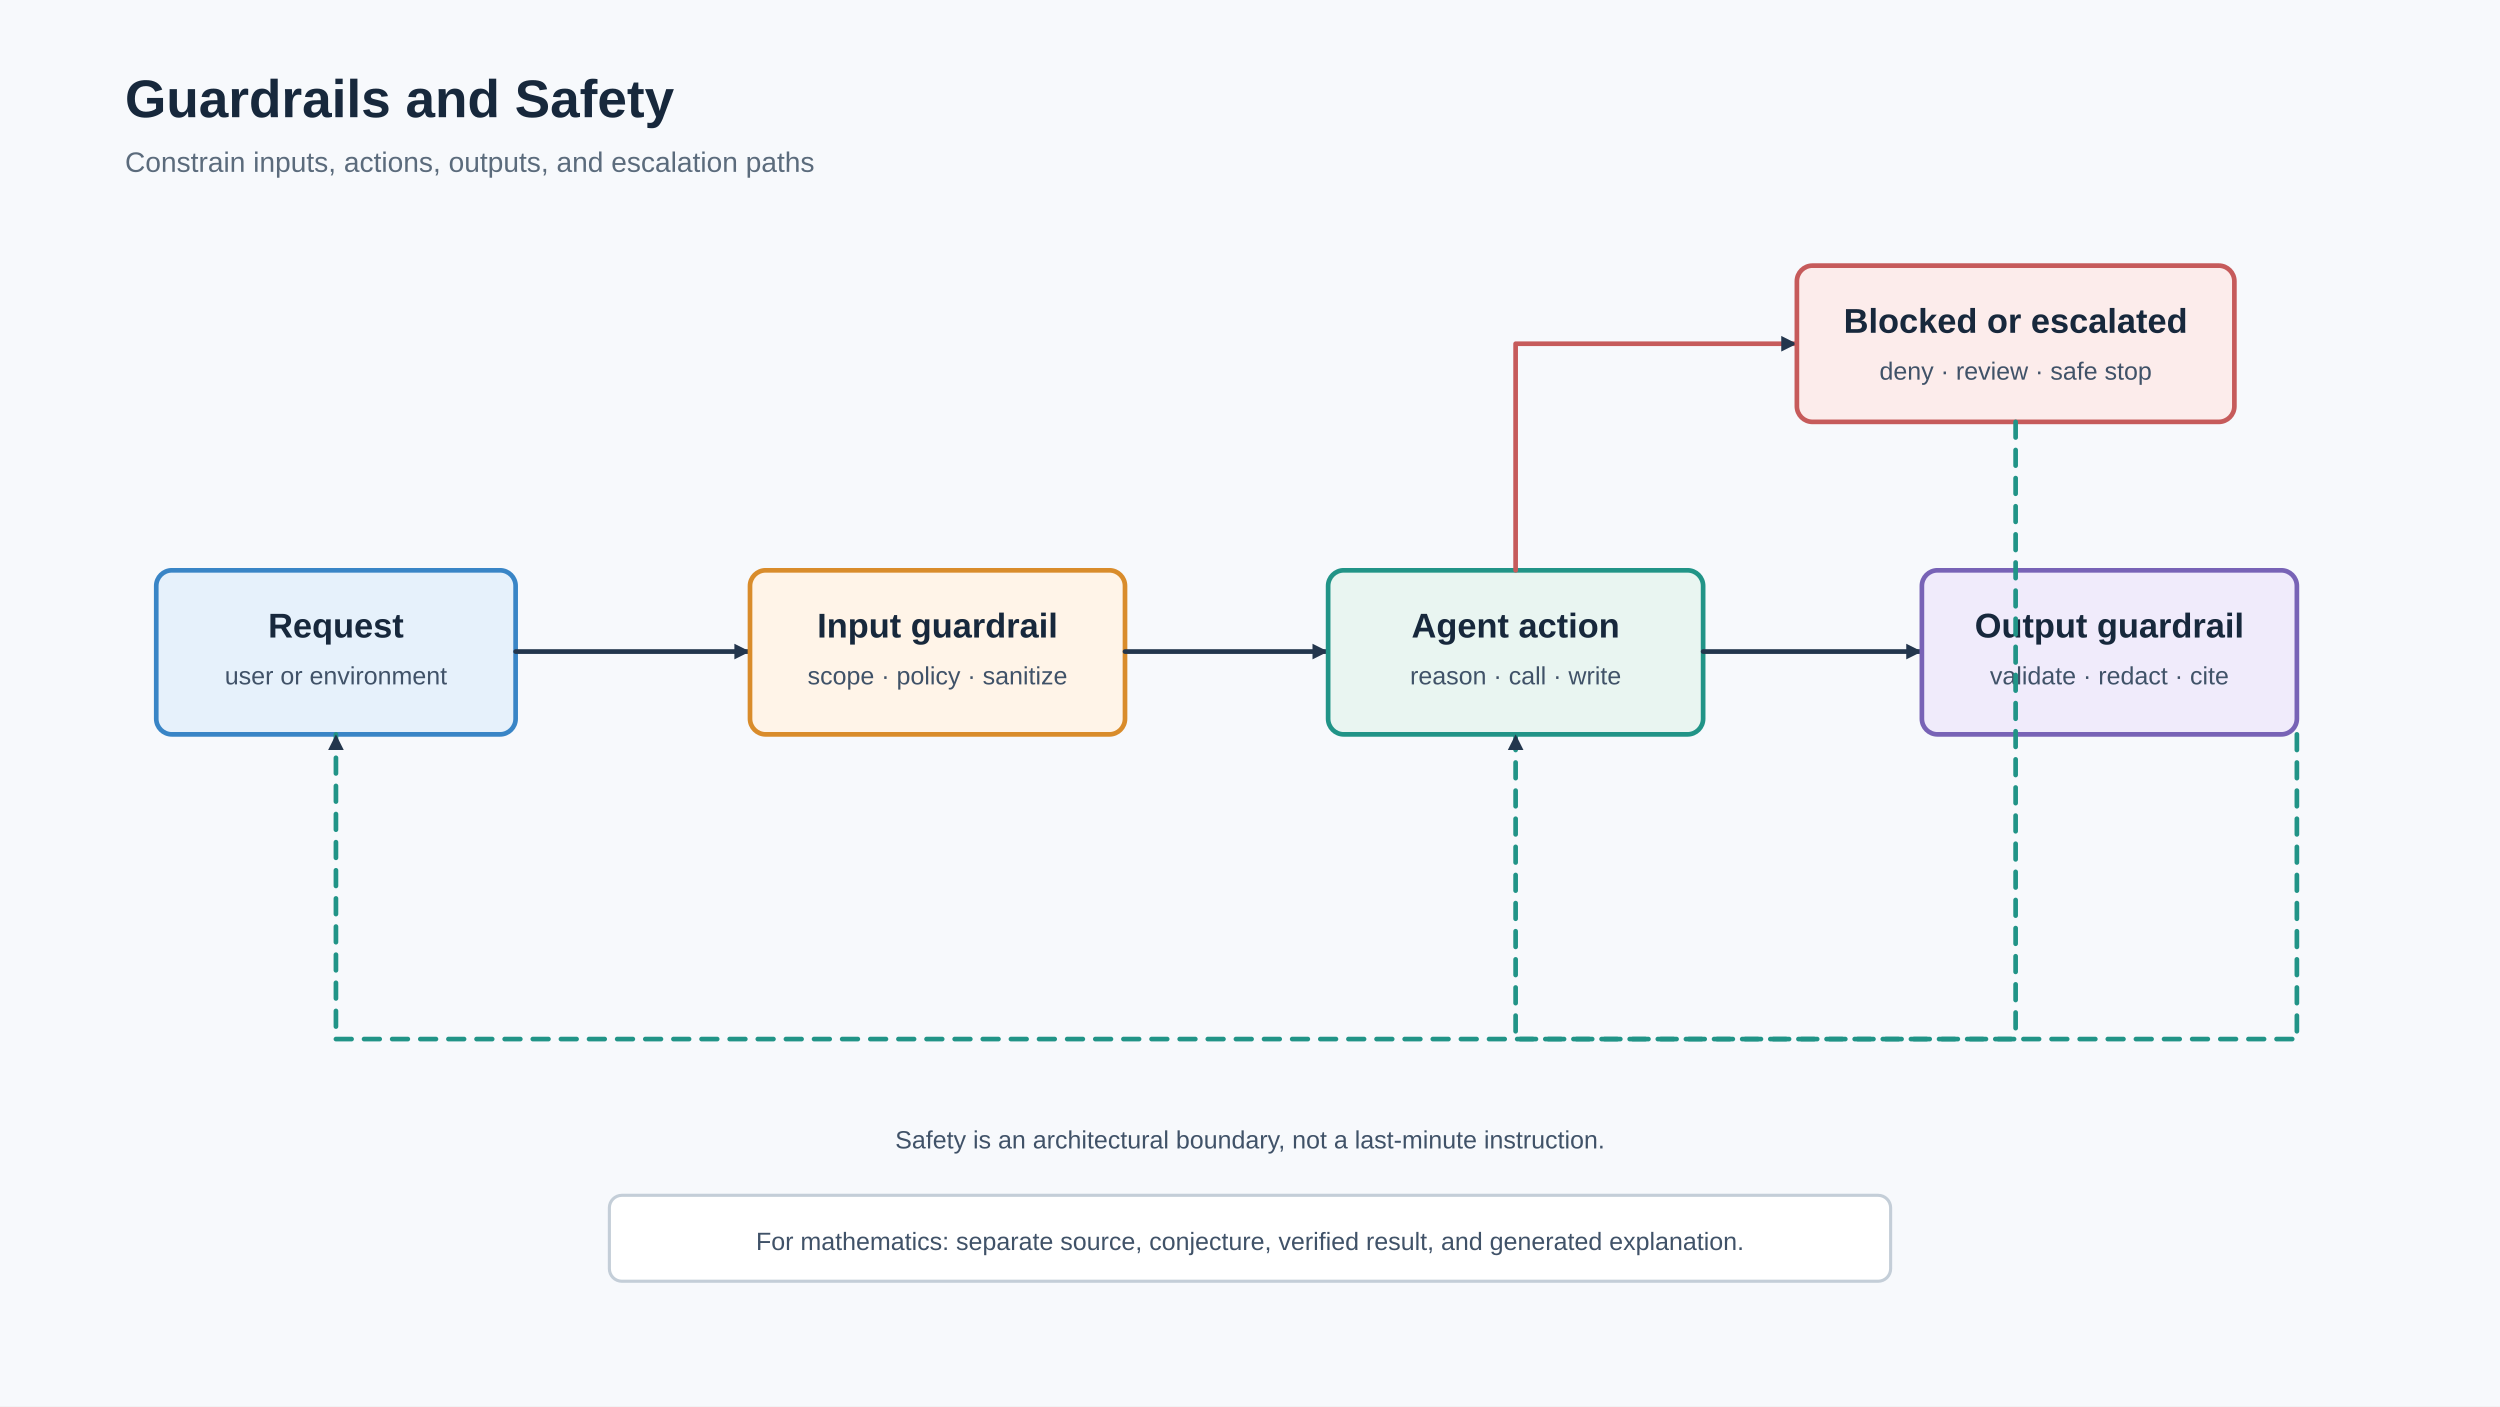
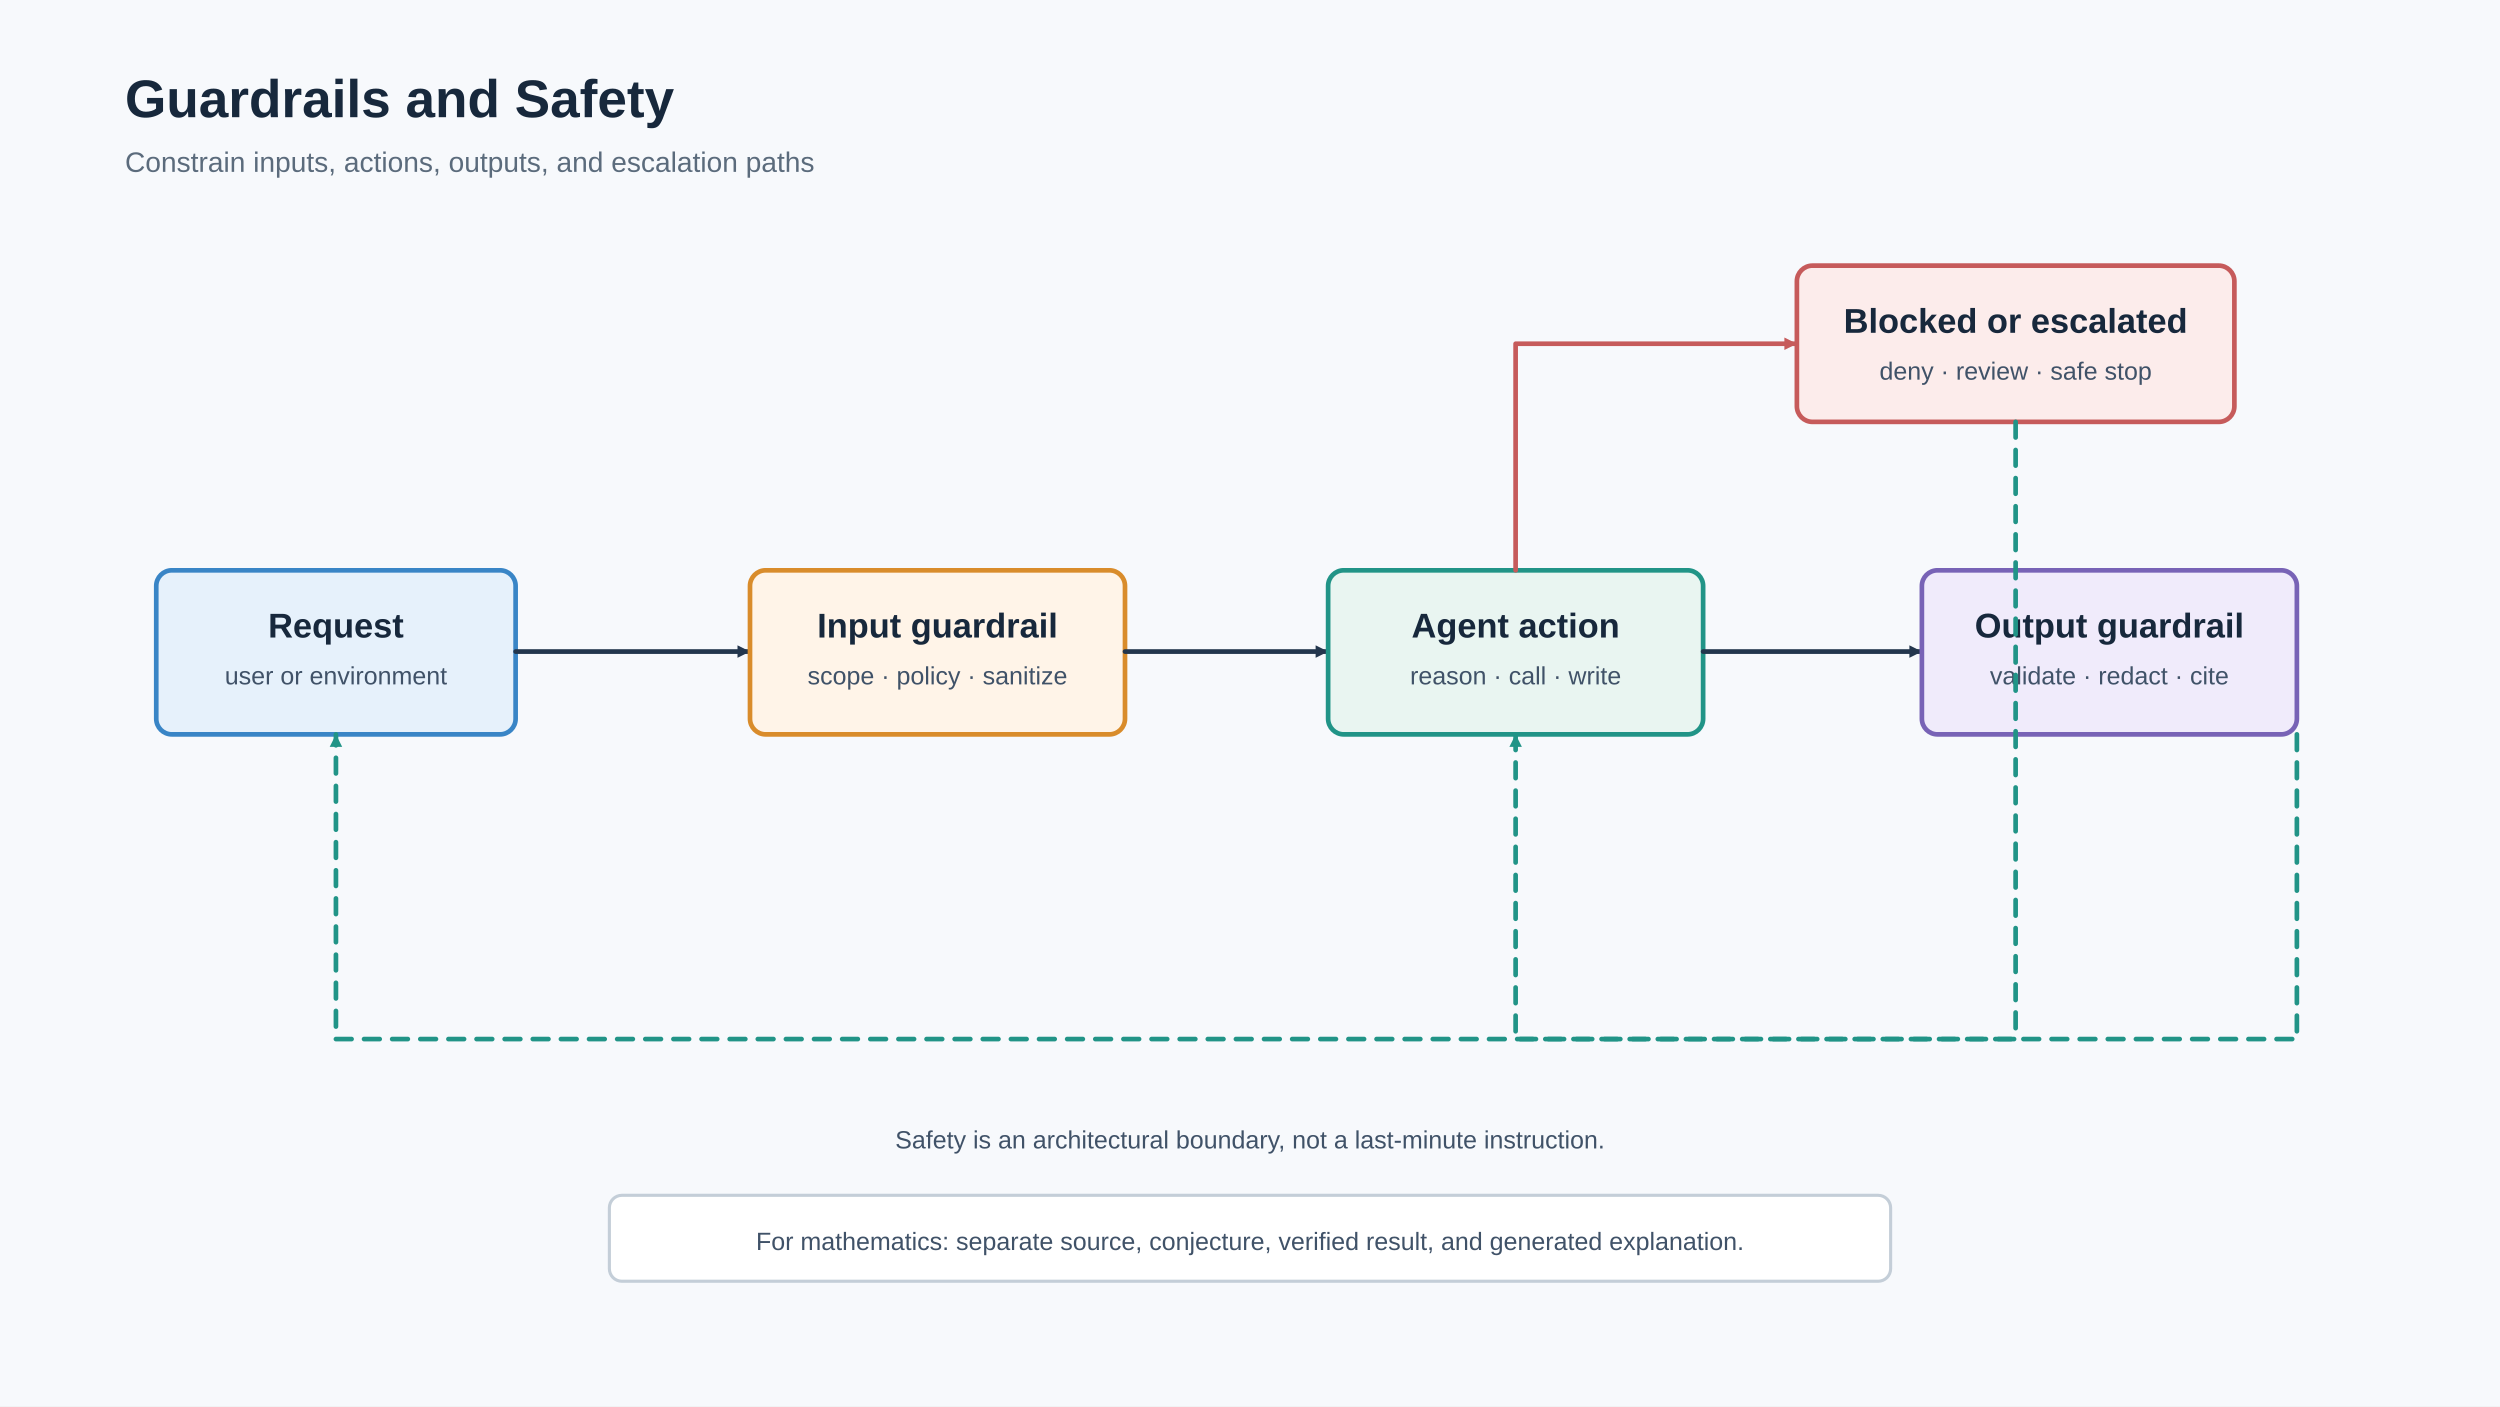
<svg xmlns="http://www.w3.org/2000/svg" width="1600" height="900" viewBox="0 0 1600 900">
  <defs>
-     <marker id="a" markerWidth="10" markerHeight="10" markerUnits="userSpaceOnUse" refX="10" refY="5" orient="auto">
-       <path d="M0 0L10 5 0 10Z" fill="#23364d" />
+     <marker id="a" viewBox="0 0 10 10" markerWidth="8" markerHeight="8" markerUnits="userSpaceOnUse" refX="10" refY="5" orient="auto">
+       <path d="M0 0 L10 5 L0 10 Z" fill="#23364d" />
    </marker>
-     <style>.t{font:700 34px Arial;fill:#17283c}.u{font:400 18px Arial;fill:#5b6b7c}.h{font:700 22px Arial;fill:#17283c}.s{font:400 16px Arial;fill:#405268}.b{stroke-width:3}.l{stroke:#23364d;stroke-width:3;fill:none;marker-end:url(#a);stroke-linecap:round;stroke-linejoin:round}.r{stroke:#c65b5b;stroke-width:3;fill:none;marker-end:url(#a);stroke-linecap:round;stroke-linejoin:round}.d{stroke:#219487;stroke-width:3;stroke-dasharray:10 8;fill:none;marker-end:url(#a);stroke-linecap:round;stroke-linejoin:round}</style>
+     <marker id="d-arrow" viewBox="0 0 10 10" markerWidth="8" markerHeight="8" markerUnits="userSpaceOnUse" refX="10" refY="5" orient="auto">
+       <path d="M0 0 L10 5 L0 10 Z" fill="#219487" />
+     </marker>
+     <marker id="r-arrow" viewBox="0 0 10 10" markerWidth="8" markerHeight="8" markerUnits="userSpaceOnUse" refX="10" refY="5" orient="auto">
+       <path d="M0 0 L10 5 L0 10 Z" fill="#c65b5b" />
+     </marker>
+     <style>.t{font:700 34px Arial;fill:#17283c}.u{font:400 18px Arial;fill:#5b6b7c}.h{font:700 22px Arial;fill:#17283c}.s{font:400 16px Arial;fill:#405268}.b{stroke-width:3}.l{stroke:#23364d;stroke-width:3;fill:none;marker-end:url(#a);stroke-linecap:round;stroke-linejoin:round}.r{stroke:#c65b5b;stroke-width:3;fill:none;marker-end:url(#r-arrow);stroke-linecap:round;stroke-linejoin:round}.d{stroke:#219487;stroke-width:3;stroke-dasharray:10 8;fill:none;marker-end:url(#d-arrow);stroke-linecap:round;stroke-linejoin:round}</style>
  </defs>
  <rect width="1600" height="900" fill="#f7f9fc" />
  <text x="80" y="75" class="t">Guardrails and Safety</text>
  <text x="80" y="110" class="u">Constrain inputs, actions, outputs, and escalation paths</text>
  <rect x="100" y="365" width="230" height="105" rx="10" fill="#e6f1fb" stroke="#3985c6" class="b" />
  <text x="215" y="408" text-anchor="middle" class="h">Request</text>
  <text x="215" y="438" text-anchor="middle" class="s">user or environment</text>
  <path d="M330 417H480" class="l" />
  <rect x="480" y="365" width="240" height="105" rx="10" fill="#fff4e8" stroke="#d98c2b" class="b" />
  <text x="600" y="408" text-anchor="middle" class="h">Input guardrail</text>
  <text x="600" y="438" text-anchor="middle" class="s">scope · policy · sanitize</text>
  <path d="M720 417H850" class="l" />
  <rect x="850" y="365" width="240" height="105" rx="10" fill="#e9f5f1" stroke="#219487" class="b" />
  <text x="970" y="408" text-anchor="middle" class="h">Agent action</text>
  <text x="970" y="438" text-anchor="middle" class="s">reason · call · write</text>
  <path d="M1090 417H1230" class="l" />
  <rect x="1230" y="365" width="240" height="105" rx="10" fill="#f0ebfb" stroke="#7863b6" class="b" />
  <text x="1350" y="408" text-anchor="middle" class="h">Output guardrail</text>
  <text x="1350" y="438" text-anchor="middle" class="s">validate · redact · cite</text>
  <path d="M970 365V220H1150" class="r" />
  <rect x="1150" y="170" width="280" height="100" rx="10" fill="#fceceb" stroke="#c65b5b" class="b" />
  <text x="1290" y="213" text-anchor="middle" class="h">Blocked or escalated</text>
  <text x="1290" y="243" text-anchor="middle" class="s">deny · review · safe stop</text>
  <path d="M1290 270V665H970V470" class="d" />
  <path d="M1470 470V665H215V470" class="d" />
  <text x="800" y="735" text-anchor="middle" class="s">Safety is an architectural boundary, not a last-minute instruction.</text>
  <rect x="390" y="765" width="820" height="55" rx="8" fill="#fff" stroke="#c4ced8" stroke-width="2" />
  <text x="800" y="800" text-anchor="middle" class="s">For mathematics: separate source, conjecture, verified result, and generated explanation.</text>
</svg>
